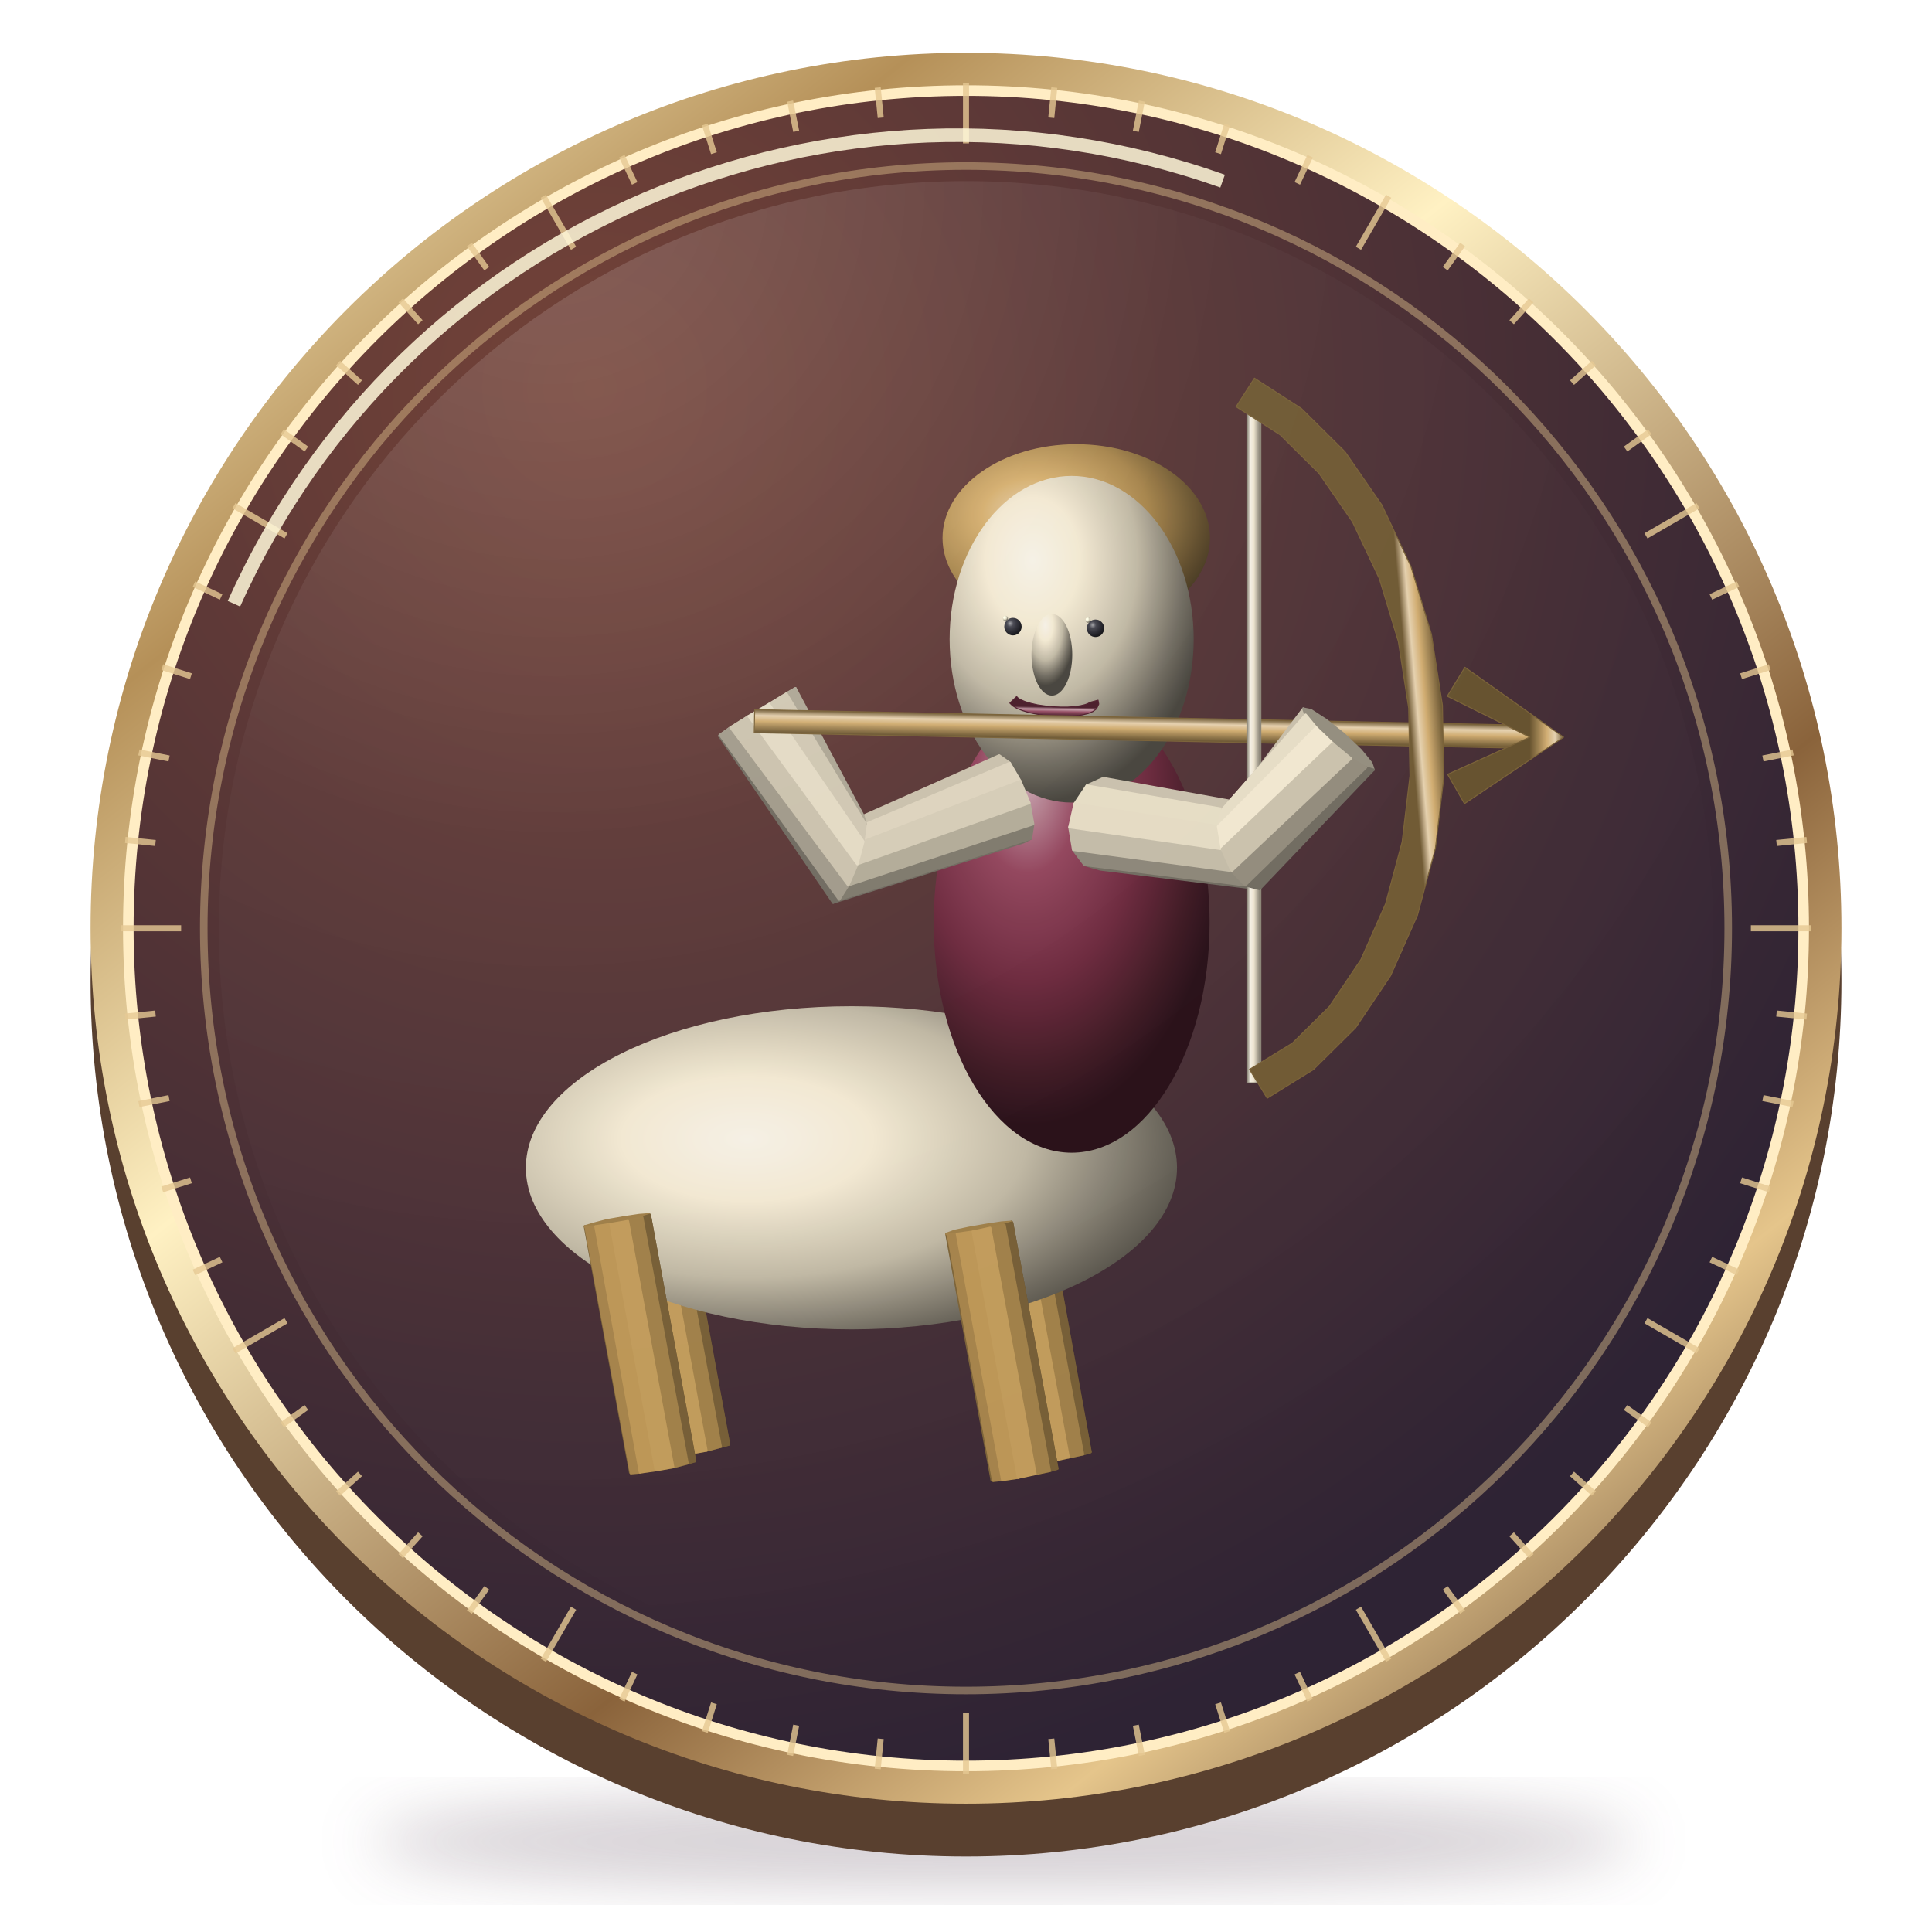
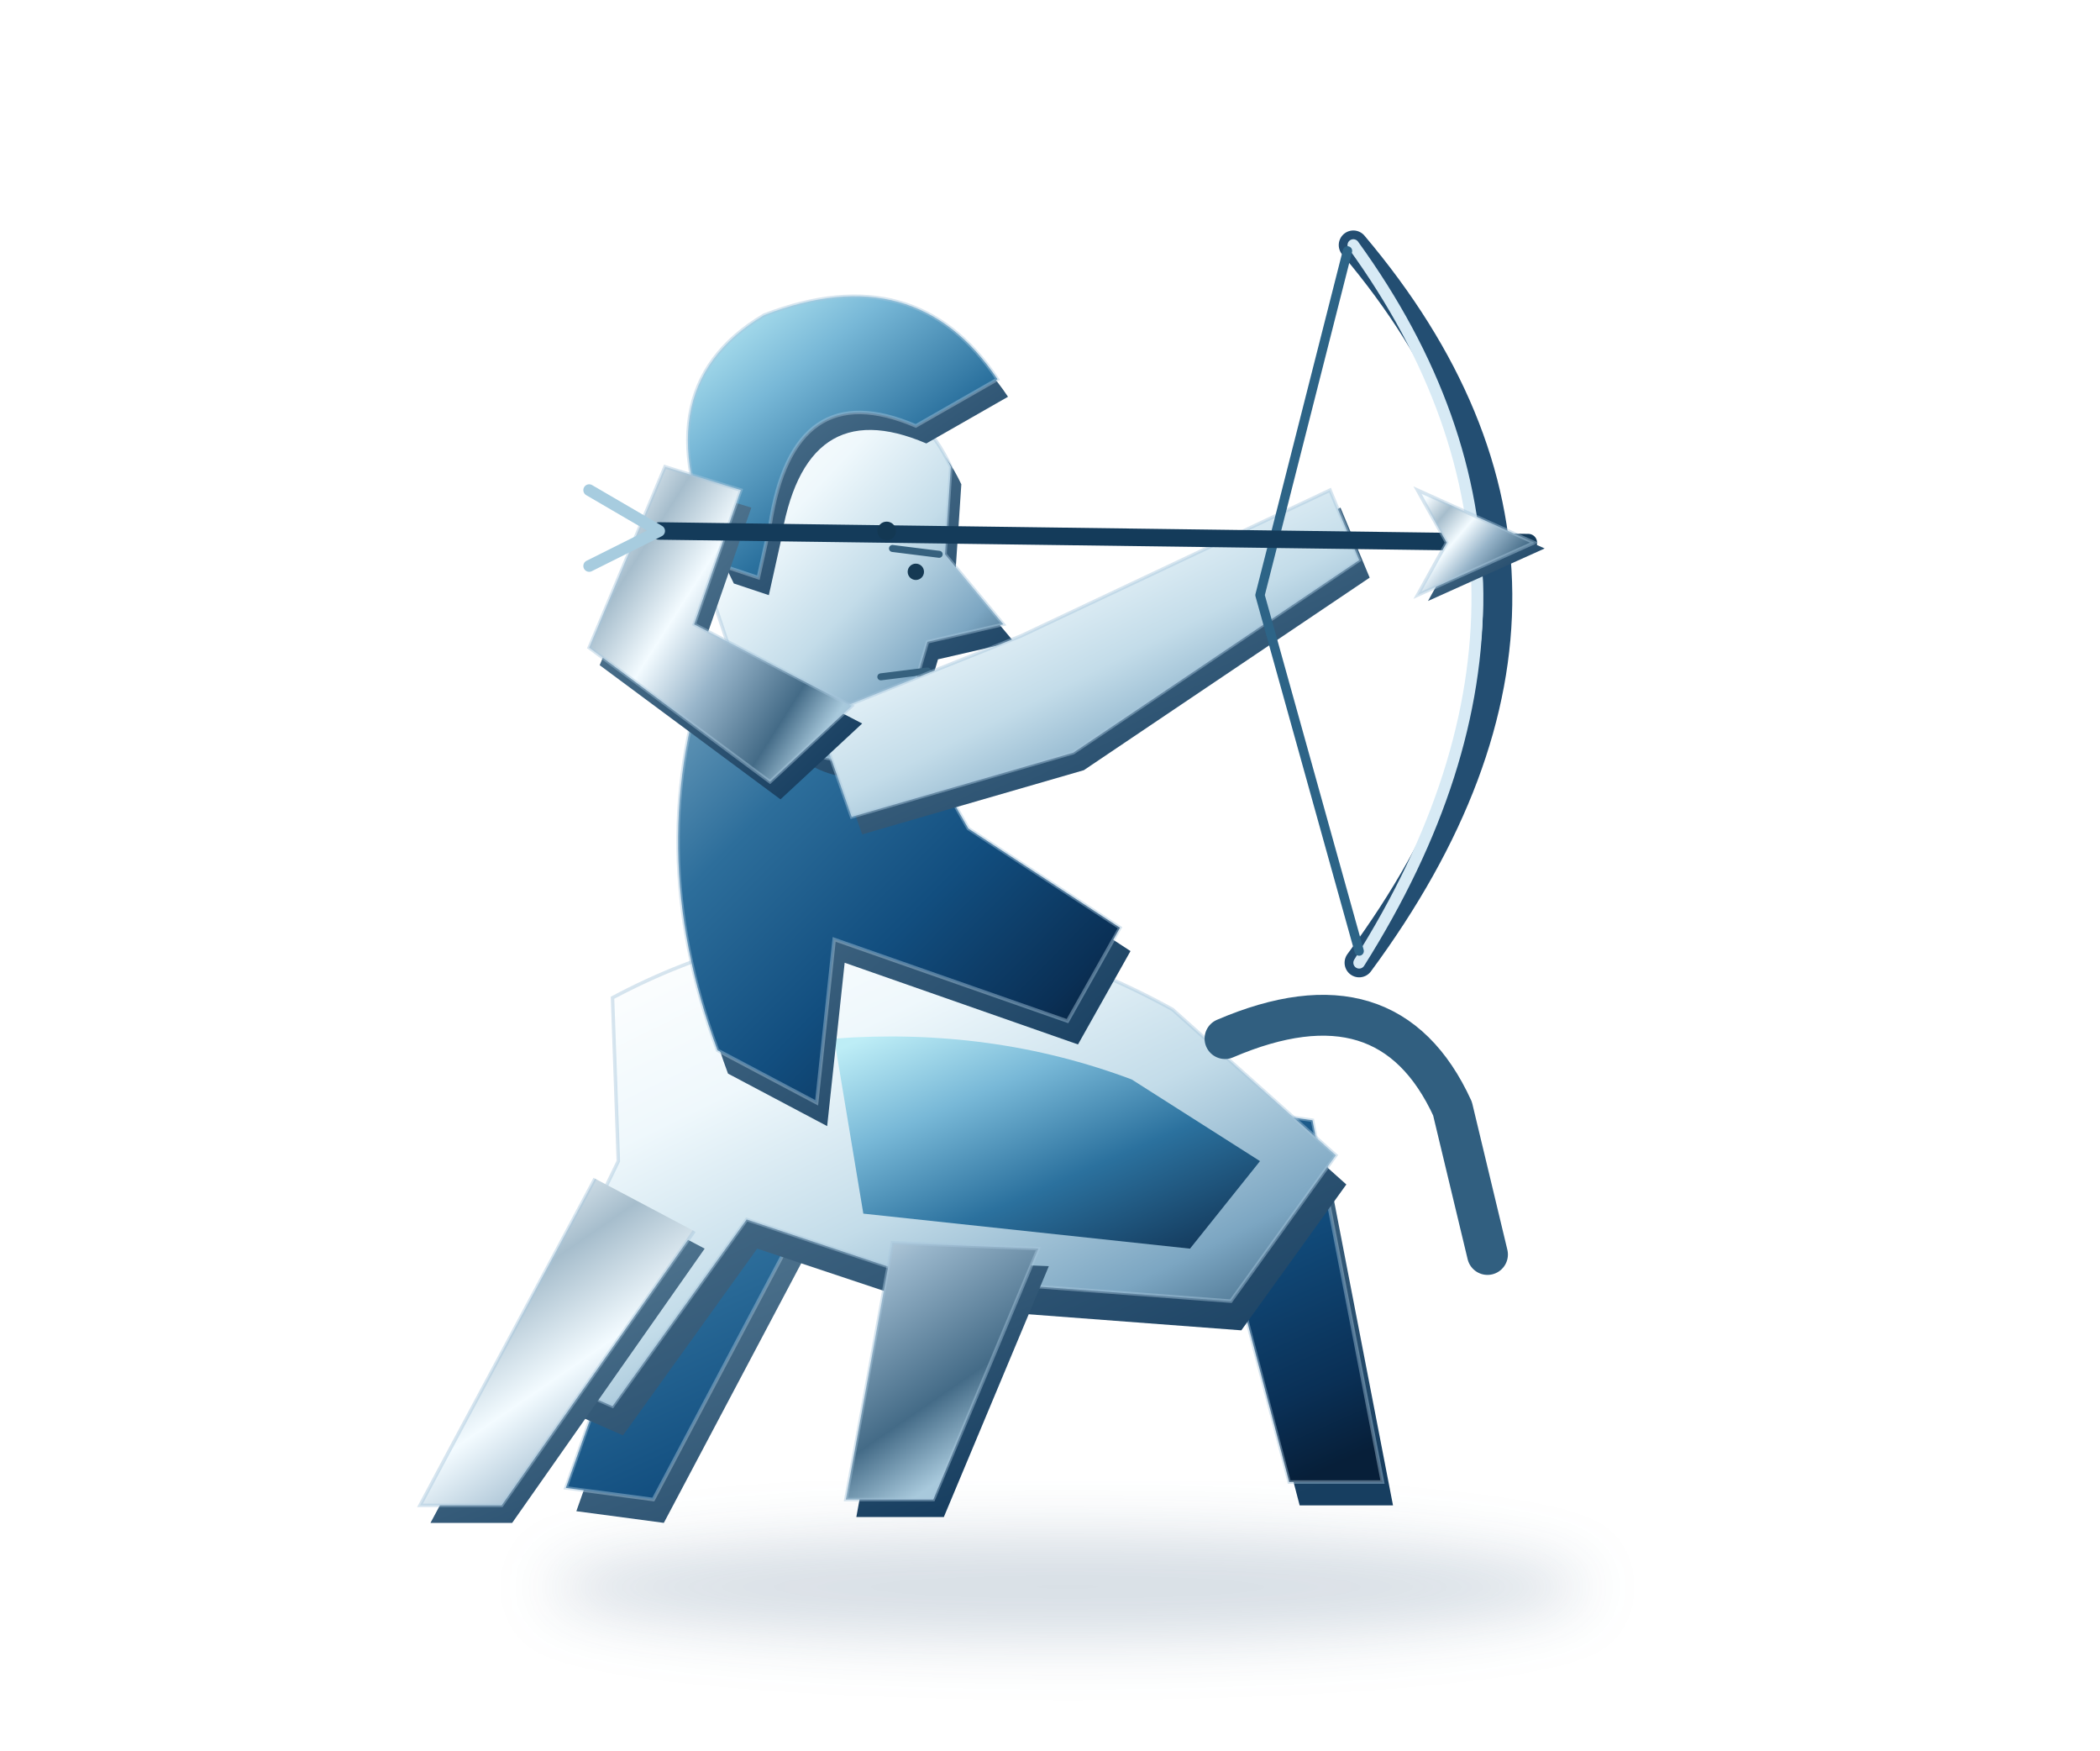
- <svg xmlns="http://www.w3.org/2000/svg" viewBox="0 0 256 256">
+ <svg xmlns="http://www.w3.org/2000/svg" viewBox="0 0 360 300" data-zodiac="jousimies" data-art-version="fi-porcelain-1">
  <defs>
-     <linearGradient id="sculpt-strelnieks-metal" x1=".1" y1="0" x2=".9" y2="1">
-       <stop stop-color="#f8e9bb" />
-       <stop offset=".18" stop-color="#b59058" />
-       <stop offset=".38" stop-color="#fff1c3" />
-       <stop offset=".67" stop-color="#8a633b" />
-       <stop offset=".83" stop-color="#e5c58b" />
-       <stop offset="1" stop-color="#5a402f" />
+     <linearGradient id="fi-jousimies-ice" x1="12%" y1="4%" x2="86%" y2="92%">
+       <stop stop-color="#ffffff" />
+       <stop offset=".28" stop-color="#eff8fc" />
+       <stop offset=".56" stop-color="#c3dce9" />
+       <stop offset=".82" stop-color="#7ca6c2" />
+       <stop offset="1" stop-color="#365d7a" />
    </linearGradient>
-     <radialGradient id="sculpt-strelnieks-face" cx=".28" cy=".18" r=".85">
-       <stop stop-color="#744338" />
-       <stop offset="1" stop-color="#2e2334" />
-     </radialGradient>
-     <radialGradient id="sculpt-strelnieks-glass" cx=".22" cy="0" r="1">
-       <stop stop-color="#fff" stop-opacity=".16" />
-       <stop offset=".45" stop-color="#fff" stop-opacity=".025" />
-       <stop offset="1" stop-color="#fff" stop-opacity="0" />
-     </radialGradient>
-     <filter id="sculpt-strelnieks-blur">
-       <feGaussianBlur stdDeviation="4" />
+     <linearGradient id="fi-jousimies-silver" x1="3%" y1="14%" x2="92%" y2="82%">
+       <stop stop-color="#f6fcff" />
+       <stop offset=".19" stop-color="#a6bdcc" />
+       <stop offset=".39" stop-color="#f3fbff" />
+       <stop offset=".60" stop-color="#98b5ca" />
+       <stop offset=".86" stop-color="#446b87" />
+       <stop offset="1" stop-color="#a8c9dc" />
+     </linearGradient>
+     <linearGradient id="fi-jousimies-navy" x1="8%" y1="5%" x2="91%" y2="94%">
+       <stop stop-color="#6d9ebc" />
+       <stop offset=".27" stop-color="#2d6e9b" />
+       <stop offset=".59" stop-color="#124e7f" />
+       <stop offset=".87" stop-color="#0a3056" />
+       <stop offset="1" stop-color="#071f39" />
+     </linearGradient>
+     <linearGradient id="fi-jousimies-blue" x1="8%" y1="0" x2="90%" y2="94%">
+       <stop stop-color="#bdedf6" />
+       <stop offset=".30" stop-color="#78b8d7" />
+       <stop offset=".65" stop-color="#2b719e" />
+       <stop offset="1" stop-color="#153d60" />
+     </linearGradient>
+     <linearGradient id="fi-jousimies-water" x1="0" y1="0" x2="1" y2="1">
+       <stop stop-color="#d7f7ff" />
+       <stop offset=".42" stop-color="#8ccce5" />
+       <stop offset="1" stop-color="#216ba0" />
+     </linearGradient>
+     <linearGradient id="fi-jousimies-frost">
+       <stop stop-color="#a5c6d9" stop-opacity="0" />
+       <stop offset="1" stop-color="#446e8d" stop-opacity=".50" />
+     </linearGradient>
+     <linearGradient id="fi-jousimies-edge" x2=".8" y2="1">
+       <stop stop-color="#63879f" />
+       <stop offset="1" stop-color="#173e60" />
+     </linearGradient>
+     <filter id="fi-jousimies-shadow" x="-35%" y="-50%" width="180%" height="230%">
+       <feGaussianBlur stdDeviation="5" />
    </filter>
  </defs>
-   <ellipse cx="133" cy="244" rx="84" ry="7" fill="#493345" opacity=".22" filter="url(#sculpt-strelnieks-blur)" />
-   <circle cx="128" cy="130" r="116" fill="#59402f" />
-   <circle cx="128" cy="123" r="116" fill="url(#sculpt-strelnieks-metal)" />
-   <circle cx="128" cy="123" r="111" fill="url(#sculpt-strelnieks-face)" stroke="#ffedc4" stroke-width="1.4" />
-   <circle cx="128" cy="123" r="101" fill="none" stroke="#dfc18c" stroke-opacity=".45" />
-   <g fill="none" stroke="#e6c994" stroke-width=".8" opacity=".8">
-     <path d="M128.0 19.0L128.0 11.0" />
-     <path d="M139.3 15.6L139.7 11.6" />
-     <path d="M150.5 17.4L151.3 13.4" />
-     <path d="M161.4 20.3L162.6 16.5" />
-     <path d="M171.9 24.3L173.6 20.7" />
-     <path d="M180.0 32.9L184.0 26.0" />
-     <path d="M191.5 35.6L193.8 32.4" />
-     <path d="M200.3 42.7L202.9 39.8" />
-     <path d="M208.3 50.7L211.2 48.1" />
-     <path d="M215.4 59.5L218.6 57.2" />
-     <path d="M218.1 71.0L225.0 67.0" />
-     <path d="M226.7 79.1L230.3 77.4" />
-     <path d="M230.7 89.6L234.5 88.4" />
-     <path d="M233.6 100.5L237.6 99.7" />
-     <path d="M235.4 111.7L239.4 111.3" />
-     <path d="M232.0 123.0L240.0 123.0" />
-     <path d="M235.4 134.3L239.4 134.7" />
-     <path d="M233.6 145.5L237.6 146.3" />
-     <path d="M230.7 156.4L234.5 157.6" />
-     <path d="M226.7 166.9L230.3 168.6" />
-     <path d="M218.1 175.0L225.0 179.0" />
-     <path d="M215.4 186.5L218.6 188.8" />
-     <path d="M208.3 195.3L211.2 197.9" />
-     <path d="M200.3 203.3L202.9 206.2" />
-     <path d="M191.5 210.4L193.8 213.6" />
-     <path d="M180.0 213.1L184.0 220.0" />
-     <path d="M171.9 221.7L173.6 225.3" />
-     <path d="M161.4 225.7L162.6 229.5" />
-     <path d="M150.5 228.6L151.3 232.6" />
-     <path d="M139.3 230.4L139.7 234.4" />
-     <path d="M128.0 227.0L128.0 235.0" />
-     <path d="M116.7 230.4L116.3 234.4" />
-     <path d="M105.5 228.6L104.7 232.6" />
-     <path d="M94.6 225.7L93.4 229.5" />
-     <path d="M84.1 221.7L82.4 225.3" />
-     <path d="M76.0 213.1L72.0 220.0" />
-     <path d="M64.5 210.4L62.2 213.6" />
-     <path d="M55.7 203.3L53.1 206.2" />
-     <path d="M47.7 195.3L44.8 197.9" />
-     <path d="M40.6 186.5L37.4 188.8" />
-     <path d="M37.9 175.0L31.0 179.0" />
-     <path d="M29.3 166.9L25.7 168.6" />
-     <path d="M25.3 156.4L21.5 157.6" />
-     <path d="M22.4 145.5L18.4 146.3" />
-     <path d="M20.6 134.3L16.6 134.7" />
-     <path d="M24.0 123.0L16.0 123.0" />
-     <path d="M20.6 111.7L16.6 111.3" />
-     <path d="M22.4 100.5L18.4 99.7" />
-     <path d="M25.3 89.6L21.5 88.4" />
-     <path d="M29.3 79.1L25.7 77.4" />
-     <path d="M37.9 71.0L31.0 67.0" />
-     <path d="M40.6 59.5L37.4 57.2" />
-     <path d="M47.7 50.7L44.8 48.1" />
-     <path d="M55.7 42.7L53.1 39.8" />
-     <path d="M64.5 35.6L62.2 32.4" />
-     <path d="M76.0 32.9L72.0 26.0" />
-     <path d="M84.1 24.3L82.4 20.7" />
-     <path d="M94.6 20.3L93.4 16.5" />
-     <path d="M105.5 17.4L104.7 13.4" />
-     <path d="M116.7 15.6L116.3 11.6" />
+   <ellipse cx="183" cy="272" rx="89" ry="9" fill="#254e72" opacity=".18" filter="url(#fi-jousimies-shadow)" />
+   <g>
+     <g>
+       <path d="M120 190l-23 65 15 2 27-51m65-17 17 65h16l-12-62Z" fill="url(#fi-jousimies-edge)" transform="translate(1.8 4)" />
+       <path d="M120 190l-23 65 15 2 27-51m65-17 17 65h16l-12-62Z" fill="url(#fi-jousimies-navy)" stroke="#a8c6dc" stroke-opacity=".45" stroke-width=".6" />
+     </g>
+     <g>
+       <path d="M105 171q47-25 96 2l28 25-18 25-53-4-30-10-23 32-16-7 17-35Z" fill="url(#fi-jousimies-edge)" transform="translate(1.8 5)" />
+       <path d="M105 171q47-25 96 2l28 25-18 25-53-4-30-10-23 32-16-7 17-35Z" fill="url(#fi-jousimies-ice)" stroke="#a8c6dc" stroke-opacity=".45" stroke-width=".6" />
+     </g>
+     <path d="M143 178q27-2 51 7l22 14-12 15-56-6Z" fill="url(#fi-jousimies-blue)" />
+     <g>
+       <path d="M119 211l-33 47H72l30-56m51 11-8 44h15l18-43Z" fill="url(#fi-jousimies-edge)" transform="translate(1.8 3)" />
+       <path d="M119 211l-33 47H72l30-56m51 11-8 44h15l18-43Z" fill="url(#fi-jousimies-silver)" stroke="#a8c6dc" stroke-opacity=".45" stroke-width=".6" />
+     </g>
+     <path d="M210 178q28-12 39 12l6 25" fill="none" stroke="#315f80" stroke-width="7" stroke-linecap="round" stroke-linejoin="round" />
+     <g>
+       <path d="M123 180q-13-35-1-68l24-5 20 35 26 17-9 16-40-14-3 28Z" fill="url(#fi-jousimies-edge)" transform="translate(1.8 4)" />
+       <path d="M123 180q-13-35-1-68l24-5 20 35 26 17-9 16-40-14-3 28Z" fill="url(#fi-jousimies-navy)" stroke="#a8c6dc" stroke-opacity=".45" stroke-width=".6" />
+     </g>
+     <g>
+       <path d="M134 120l-4-25 23-8 7 18-9 17Z" fill="url(#fi-jousimies-edge)" transform="translate(1.8 3)" />
+       <path d="M134 120l-4-25 23-8 7 18-9 17Z" fill="url(#fi-jousimies-silver)" stroke="#a8c6dc" stroke-opacity=".45" stroke-width=".6" />
+     </g>
+     <g>
+       <path d="M132 70q22-9 31 10l-1 15 10 12-13 3-5 17q-13 9-26-7l-6-18Z" fill="url(#fi-jousimies-edge)" transform="translate(1.8 3)" />
+       <path d="M132 70q22-9 31 10l-1 15 10 12-13 3-5 17q-13 9-26-7l-6-18Z" fill="url(#fi-jousimies-ice)" stroke="#a8c6dc" stroke-opacity=".45" stroke-width=".6" />
+     </g>
+     <g>
+       <path d="M124 97q-15-30 7-43 26-10 40 11l-14 8q-21-9-25 17l-2 9Z" fill="url(#fi-jousimies-edge)" transform="translate(1.8 3)" />
+       <path d="M124 97q-15-30 7-43 26-10 40 11l-14 8q-21-9-25 17l-2 9Z" fill="url(#fi-jousimies-blue)" stroke="#a8c6dc" stroke-opacity=".45" stroke-width=".6" />
+     </g>
+     <path d="M153 94l8 1m-10 21 8-1" fill="none" stroke="#36617e" stroke-width="1.2" stroke-linecap="round" stroke-linejoin="round" />
+     <circle cx="157" cy="98" r="1.4" fill="#153953" />
+     <g>
+       <path d="M140 123l35-14 53-25 5 12-49 33-38 11Z" fill="url(#fi-jousimies-edge)" transform="translate(1.8 3)" />
+       <path d="M140 123l35-14 53-25 5 12-49 33-38 11Z" fill="url(#fi-jousimies-ice)" stroke="#a8c6dc" stroke-opacity=".45" stroke-width=".6" />
+     </g>
+     <g>
+       <path d="M132 134l-31-23 13-31 13 4-8 23 27 14Z" fill="url(#fi-jousimies-edge)" transform="translate(1.8 3)" />
+       <path d="M132 134l-31-23 13-31 13 4-8 23 27 14Z" fill="url(#fi-jousimies-silver)" stroke="#a8c6dc" stroke-opacity=".45" stroke-width=".6" />
+     </g>
+     <path d="M232 42q49 58 1 123" fill="none" stroke="#234e72" stroke-width="5" stroke-linecap="round" stroke-linejoin="round" />
+     <path d="M232 42q42 58 1 123" fill="none" stroke="#d7eaf5" stroke-width="2" stroke-linecap="round" stroke-linejoin="round" />
+     <path d="M231 43l-15 59 17 61" fill="none" stroke="#2d6487" stroke-width="1.6" stroke-linecap="round" stroke-linejoin="round" />
+     <path d="M113 91l149 2" fill="none" stroke="#143b5a" stroke-width="3" stroke-linecap="round" stroke-linejoin="round" />
+     <g>
+       <path d="M263 93l-20-9 5 9-5 9Z" fill="url(#fi-jousimies-edge)" transform="translate(1.8 1)" />
+       <path d="M263 93l-20-9 5 9-5 9Z" fill="url(#fi-jousimies-silver)" stroke="#a8c6dc" stroke-opacity=".45" stroke-width=".6" />
+     </g>
+     <path d="M113 91l-12-7m12 7-12 6" fill="none" stroke="#a7ccdf" stroke-width="2" stroke-linecap="round" stroke-linejoin="round" />
+     <circle cx="152" cy="91" r="1.6" fill="#133853" />
  </g>
-   <g>
-     <defs>
-       <radialGradient id="strelnieks-surface-0" gradientUnits="userSpaceOnUse" cx="99.01" cy="147.03" r="63.85" gradientTransform="translate(0 77.9573) scale(1 0.4962018)">
-         <stop stop-color="#f5f0e5" />
-         <stop offset=".26" stop-color="#f2e8d1" />
-         <stop offset=".58" stop-color="#bfb7a3" />
-         <stop offset=".85" stop-color="#6e695e" />
-         <stop offset="1" stop-color="#46433c" />
-       </radialGradient>
-       <radialGradient id="strelnieks-surface-1" gradientUnits="userSpaceOnUse" cx="136.14" cy="111.28" r="27.06" gradientTransform="translate(0 -81.62364) scale(1 1.667659)">
-         <stop stop-color="#c6a1ac" />
-         <stop offset=".26" stop-color="#92445c" />
-         <stop offset=".58" stop-color="#6c293d" />
-         <stop offset=".85" stop-color="#3e1823" />
-         <stop offset="1" stop-color="#280f17" />
-       </radialGradient>
-       <radialGradient id="strelnieks-surface-2" gradientUnits="userSpaceOnUse" cx="136.82" cy="76.91" r="23.93" gradientTransform="translate(0 -28.65611) scale(1 1.338317)">
-         <stop stop-color="#f5f0e5" />
-         <stop offset=".26" stop-color="#f2e8d1" />
-         <stop offset=".58" stop-color="#bfb7a3" />
-         <stop offset=".85" stop-color="#6e695e" />
-         <stop offset="1" stop-color="#46433c" />
-       </radialGradient>
-       <radialGradient id="strelnieks-surface-3" gradientUnits="userSpaceOnUse" cx="136.94" cy="66.81" r="26.22" gradientTransform="translate(0 21.27366) scale(1 0.7015731)">
-         <stop stop-color="#e7d4b4" />
-         <stop offset=".26" stop-color="#d4ad6c" />
-         <stop offset=".58" stop-color="#a6844b" />
-         <stop offset=".85" stop-color="#5f4c2b" />
-         <stop offset="1" stop-color="#3d301c" />
-       </radialGradient>
-       <radialGradient id="strelnieks-surface-4" gradientUnits="userSpaceOnUse" cx="138.51" cy="84.81" r="3.99" gradientTransform="translate(0 -87.46746) scale(1 2.008123)">
-         <stop stop-color="#f5f0e5" />
-         <stop offset=".26" stop-color="#f2e8d1" />
-         <stop offset=".58" stop-color="#bfb7a3" />
-         <stop offset=".85" stop-color="#6e695e" />
-         <stop offset="1" stop-color="#46433c" />
-       </radialGradient>
-       <radialGradient id="strelnieks-surface-5" gradientUnits="userSpaceOnUse" cx="133.85" cy="82.61" r="1.70" gradientTransform="translate(0 -0.8854734) scale(1 1.010665)">
-         <stop stop-color="#a2a2a6" />
-         <stop offset=".26" stop-color="#46464f" />
-         <stop offset=".58" stop-color="#2b2b33" />
-         <stop offset=".85" stop-color="#18181d" />
-         <stop offset="1" stop-color="#101013" />
-       </radialGradient>
-       <radialGradient id="strelnieks-surface-6" gradientUnits="userSpaceOnUse" cx="133.11" cy="81.82" r="0.51" gradientTransform="translate(0 -0.8003106) scale(1 1.009767)">
-         <stop stop-color="#fffbf0" />
-         <stop offset=".26" stop-color="#ffffe7" />
-         <stop offset=".58" stop-color="#d1cbb6" />
-         <stop offset=".85" stop-color="#787468" />
-         <stop offset="1" stop-color="#4d4a43" />
-       </radialGradient>
-       <radialGradient id="strelnieks-surface-7" gradientUnits="userSpaceOnUse" cx="144.79" cy="82.83" r="1.70" gradientTransform="translate(0 -0.8878346) scale(1 1.010665)">
-         <stop stop-color="#a2a2a6" />
-         <stop offset=".26" stop-color="#46464f" />
-         <stop offset=".58" stop-color="#2b2b33" />
-         <stop offset=".85" stop-color="#18181d" />
-         <stop offset="1" stop-color="#101013" />
-       </radialGradient>
-       <radialGradient id="strelnieks-surface-8" gradientUnits="userSpaceOnUse" cx="144.05" cy="82.04" r="0.51" gradientTransform="translate(0 -0.802473) scale(1 1.009767)">
-         <stop stop-color="#fffbf0" />
-         <stop offset=".26" stop-color="#ffffe7" />
-         <stop offset=".58" stop-color="#d1cbb6" />
-         <stop offset=".85" stop-color="#787468" />
-         <stop offset="1" stop-color="#4d4a43" />
-       </radialGradient>
-       <linearGradient id="strelnieks-tube-0" gradientUnits="userSpaceOnUse" x1="140.502" y1="93.694" x2="140.477" y2="94.934">
-         <stop stop-color="#491c29" />
-         <stop offset=".25" stop-color="#c299a5" />
-         <stop offset=".50" stop-color="#934b61" />
-         <stop offset="1" stop-color="#421926" />
-       </linearGradient>
-       <linearGradient id="strelnieks-tube-1" gradientUnits="userSpaceOnUse" x1="186.662" y1="93.831" x2="191.133" y2="93.444">
-         <stop stop-color="#6f5933" />
-         <stop offset=".25" stop-color="#e5d0ae" />
-         <stop offset=".50" stop-color="#d0ac70" />
-         <stop offset="1" stop-color="#65512e" />
-       </linearGradient>
-       <linearGradient id="strelnieks-tube-2" gradientUnits="userSpaceOnUse" x1="165.231" y1="52.139" x2="167.067" y2="52.139">
-         <stop stop-color="#807b6d" />
-         <stop offset=".25" stop-color="#f4efe3" />
-         <stop offset=".50" stop-color="#ece3ce" />
-         <stop offset="1" stop-color="#757064" />
-       </linearGradient>
-       <linearGradient id="strelnieks-tube-3" gradientUnits="userSpaceOnUse" x1="203.965" y1="96.133" x2="203.903" y2="99.193">
-         <stop stop-color="#6f5933" />
-         <stop offset=".25" stop-color="#e5d0ae" />
-         <stop offset=".50" stop-color="#d0ac70" />
-         <stop offset="1" stop-color="#65512e" />
-       </linearGradient>
-       <linearGradient id="strelnieks-tube-4" gradientUnits="userSpaceOnUse" x1="207.178" y1="97.683" x2="202.69" y2="97.683">
-         <stop stop-color="#6f5933" />
-         <stop offset=".25" stop-color="#e5d0ae" />
-         <stop offset=".50" stop-color="#d0ac70" />
-         <stop offset="1" stop-color="#65512e" />
-       </linearGradient>
-     </defs>
-     <polygon fill="#614d2c" stroke="#614d2c" stroke-width=".32" stroke-linejoin="round" points="91.4,192.6 89.3,192.9 88.1,193.0 87.9,192.9 88.9,192.6 90.9,192.1 93.1,191.7 95.2,191.4 96.4,191.3 96.6,191.4 95.5,191.7 93.6,192.2" />
-     <polygon fill="#614d2c" stroke="#614d2c" stroke-width=".32" stroke-linejoin="round" points="90.4,158.7 96.4,191.3 96.6,191.4 90.6,158.8" />
-     <polygon fill="#7c6338" stroke="#7c6338" stroke-width=".32" stroke-linejoin="round" points="82.1,160.4 88.1,193.0 87.9,192.9 81.9,160.3" />
-     <polygon fill="#9e7e48" stroke="#9e7e48" stroke-width=".32" stroke-linejoin="round" points="85.4,160.0 83.3,160.3 82.1,160.4 81.9,160.3 82.9,160.0 84.9,159.6 87.1,159.1 89.2,158.8 90.4,158.7 90.6,158.8 89.5,159.1 87.6,159.6" />
-     <polygon fill="#765e36" stroke="#765e36" stroke-width=".32" stroke-linejoin="round" points="90.6,158.8 96.6,191.4 95.5,191.7 89.5,159.1" />
-     <polygon fill="#a5834b" stroke="#a5834b" stroke-width=".32" stroke-linejoin="round" points="83.3,160.3 89.3,192.9 88.1,193.0 82.1,160.4" />
-     <polygon fill="#a08049" stroke="#a08049" stroke-width=".32" stroke-linejoin="round" points="89.5,159.1 95.5,191.7 93.6,192.2 87.6,159.6" />
-     <polygon fill="#bc9656" stroke="#bc9656" stroke-width=".32" stroke-linejoin="round" points="85.4,160.0 91.4,192.6 89.3,192.9 83.3,160.3" />
-     <polygon fill="#c19b5b" stroke="#c19b5b" stroke-width=".32" stroke-linejoin="round" points="87.6,159.6 93.6,192.2 91.4,192.6 85.4,160.0" />
-     <polygon fill="#614d2c" stroke="#614d2c" stroke-width=".32" stroke-linejoin="round" points="139.3,193.6 137.3,193.9 136.0,194.0 135.9,193.9 136.9,193.6 138.8,193.1 141.1,192.7 143.2,192.4 144.4,192.3 144.5,192.4 143.5,192.7 141.6,193.1" />
-     <polygon fill="#614d2c" stroke="#614d2c" stroke-width=".32" stroke-linejoin="round" points="138.4,159.7 144.4,192.3 144.5,192.4 138.6,159.8" />
-     <polygon fill="#7c6338" stroke="#7c6338" stroke-width=".32" stroke-linejoin="round" points="130.0,161.4 136.0,194.0 135.9,193.9 129.9,161.3" />
-     <polygon fill="#9e7e48" stroke="#9e7e48" stroke-width=".32" stroke-linejoin="round" points="133.3,161.0 131.3,161.3 130.0,161.4 129.9,161.3 130.9,161.0 132.8,160.5 135.1,160.1 137.2,159.8 138.4,159.7 138.6,159.8 137.5,160.1 135.6,160.5" />
-     <polygon fill="#765e36" stroke="#765e36" stroke-width=".32" stroke-linejoin="round" points="138.6,159.8 144.5,192.4 143.5,192.7 137.5,160.1" />
-     <polygon fill="#a5834b" stroke="#a5834b" stroke-width=".32" stroke-linejoin="round" points="131.3,161.3 137.3,193.9 136.0,194.0 130.0,161.4" />
-     <polygon fill="#a08049" stroke="#a08049" stroke-width=".32" stroke-linejoin="round" points="137.5,160.1 143.5,192.7 141.6,193.1 135.6,160.5" />
-     <polygon fill="#bc9656" stroke="#bc9656" stroke-width=".32" stroke-linejoin="round" points="133.3,161.0 139.3,193.6 137.3,193.9 131.3,161.3" />
-     <polygon fill="#c19b5b" stroke="#c19b5b" stroke-width=".32" stroke-linejoin="round" points="135.6,160.5 141.6,193.1 139.3,193.6 133.3,161.0" />
-     <ellipse cx="112.82" cy="154.74" rx="43.14" ry="21.41" fill="url(#strelnieks-surface-0)" />
-     <polygon fill="#614d2c" stroke="#614d2c" stroke-width=".32" stroke-linejoin="round" points="86.9,194.8 84.8,195.1 83.6,195.2 83.5,195.1 84.5,194.8 86.4,194.3 88.7,193.9 90.7,193.6 92.0,193.5 92.1,193.6 91.1,193.9 89.2,194.4" />
-     <polygon fill="#614d2c" stroke="#614d2c" stroke-width=".32" stroke-linejoin="round" points="86.0,160.9 92.0,193.5 92.1,193.6 86.1,161.0" />
-     <polygon fill="#7c6338" stroke="#7c6338" stroke-width=".32" stroke-linejoin="round" points="77.6,162.6 83.6,195.2 83.5,195.1 77.5,162.5" />
-     <polygon fill="#9e7e48" stroke="#9e7e48" stroke-width=".32" stroke-linejoin="round" points="80.9,162.2 78.9,162.5 77.6,162.6 77.5,162.5 78.5,162.2 80.4,161.7 82.7,161.3 84.7,161.0 86.0,160.9 86.1,161.0 85.1,161.3 83.2,161.8" />
-     <polygon fill="#765e36" stroke="#765e36" stroke-width=".32" stroke-linejoin="round" points="86.1,161.0 92.1,193.6 91.1,193.9 85.1,161.3" />
-     <polygon fill="#a5834b" stroke="#a5834b" stroke-width=".32" stroke-linejoin="round" points="78.9,162.5 84.8,195.1 83.6,195.2 77.6,162.6" />
-     <polygon fill="#a08049" stroke="#a08049" stroke-width=".32" stroke-linejoin="round" points="85.1,161.3 91.1,193.9 89.2,194.4 83.2,161.8" />
-     <polygon fill="#bc9656" stroke="#bc9656" stroke-width=".32" stroke-linejoin="round" points="80.9,162.2 86.9,194.8 84.8,195.1 78.9,162.5" />
-     <polygon fill="#c19b5b" stroke="#c19b5b" stroke-width=".32" stroke-linejoin="round" points="83.2,161.8 89.2,194.4 86.9,194.8 80.9,162.2" />
-     <ellipse cx="142.00" cy="122.25" rx="18.28" ry="30.49" fill="url(#strelnieks-surface-1)" />
-     <ellipse cx="142.61" cy="71.29" rx="17.72" ry="12.43" fill="url(#strelnieks-surface-3)" />
-     <polygon fill="#614d2c" stroke="#614d2c" stroke-width=".32" stroke-linejoin="round" points="134.9,195.8 132.8,196.1 131.6,196.2 131.4,196.1 132.5,195.7 134.4,195.3 136.7,194.9 138.7,194.6 140.0,194.5 140.1,194.6 139.1,194.9 137.2,195.3" />
-     <polygon fill="#614d2c" stroke="#614d2c" stroke-width=".32" stroke-linejoin="round" points="134.0,161.9 140.0,194.5 140.1,194.6 134.1,162.0" />
-     <ellipse cx="142.00" cy="84.70" rx="16.17" ry="21.64" fill="url(#strelnieks-surface-2)" />
-     <polygon fill="#7c6338" stroke="#7c6338" stroke-width=".32" stroke-linejoin="round" points="125.6,163.6 131.6,196.2 131.4,196.1 125.4,163.5" />
-     <polygon fill="#9e7e48" stroke="#9e7e48" stroke-width=".32" stroke-linejoin="round" points="128.9,163.2 126.8,163.5 125.6,163.6 125.4,163.5 126.5,163.1 128.4,162.7 130.7,162.3 132.7,162.0 134.0,161.9 134.1,162.0 133.1,162.3 131.2,162.7" />
-     <polygon fill="#706b60" stroke="#706b60" stroke-width=".32" stroke-linejoin="round" points="135.6,111.6 110.4,119.6 111.2,119.2 136.6,111.1" />
-     <polygon fill="#765e36" stroke="#765e36" stroke-width=".32" stroke-linejoin="round" points="134.1,162.0 140.1,194.6 139.1,194.9 133.1,162.3" />
-     <polygon fill="#a5834b" stroke="#a5834b" stroke-width=".32" stroke-linejoin="round" points="126.8,163.5 132.8,196.1 131.6,196.2 125.6,163.6" />
-     <polygon fill="#cac1ac" stroke="#cac1ac" stroke-width=".32" stroke-linejoin="round" points="133.8,101.1 114.7,109.2 114.4,108.1 132.4,100.1" />
-     <polygon fill="#a08049" stroke="#a08049" stroke-width=".32" stroke-linejoin="round" points="133.1,162.3 139.1,194.9 137.2,195.3 131.2,162.7" />
-     <polygon fill="#7e796c" stroke="#7e796c" stroke-width=".32" stroke-linejoin="round" points="136.6,111.1 111.2,119.2 112.4,117.3 136.9,109.2" />
-     <polygon fill="#bc9656" stroke="#bc9656" stroke-width=".32" stroke-linejoin="round" points="128.9,163.2 134.9,195.8 132.8,196.1 126.8,163.5" />
-     <polygon fill="#b3ab99" stroke="#b3ab99" stroke-width=".32" stroke-linejoin="round" points="101.6,93.7 98.9,95.4 96.6,96.8 95.3,97.5 95.4,97.4 96.8,96.4 99.2,94.9 101.9,93.3 104.2,91.9 105.4,91.2 105.4,91.3 104.0,92.3" />
-     <polygon fill="#c19b5b" stroke="#c19b5b" stroke-width=".32" stroke-linejoin="round" points="131.2,162.7 137.2,195.3 134.9,195.8 128.9,163.2" />
-     <polygon fill="#ddd3bd" stroke="#ddd3bd" stroke-width=".32" stroke-linejoin="round" points="135.2,103.5 114.4,111.5 114.7,109.2 133.8,101.1" />
-     <polygon fill="#706b60" stroke="#706b60" stroke-width=".32" stroke-linejoin="round" points="110.4,119.6 95.3,97.5 95.4,97.4 111.2,119.2" />
-     <polygon fill="#b2ab98" stroke="#b2ab98" stroke-width=".32" stroke-linejoin="round" points="136.9,109.2 112.4,117.3 113.6,114.5 136.4,106.4" />
-     <polygon fill="#d5ccb6" stroke="#d5ccb6" stroke-width=".32" stroke-linejoin="round" points="136.4,106.4 113.6,114.5 114.4,111.5 135.2,103.5" />
-     <polygon fill="#ada694" stroke="#ada694" stroke-width=".32" stroke-linejoin="round" points="114.7,109.2 104.2,91.9 105.4,91.2 114.4,108.1" />
-     <polygon fill="#a19a8a" stroke="#a19a8a" stroke-width=".32" stroke-linejoin="round" points="111.2,119.2 95.4,97.4 96.8,96.4 112.4,117.3" />
-     <path d="M134.71 92.30L134.92 92.52L135.29 92.74L135.87 92.98L136.61 93.20L137.49 93.40L138.46 93.54L139.48 93.65L140.50 93.69L141.49 93.69L142.39 93.63L143.18 93.51L143.80 93.36L144.21 93.20L144.38 93.09L144.35 93.17L144.30 93.10L145.50 92.78L145.59 93.29L145.30 93.92L144.80 94.29L144.17 94.55L143.40 94.73L142.52 94.86L141.53 94.93L140.48 94.93L139.39 94.88L138.31 94.78L137.27 94.61L136.31 94.41L135.46 94.15L134.74 93.86L134.16 93.51L133.81 93.16Z" fill="url(#strelnieks-tube-0)" stroke="#4f1e2d" stroke-width=".13" stroke-linejoin="round" />
-     <polygon fill="#706b60" stroke="#706b60" stroke-width=".32" stroke-linejoin="round" points="143.7,114.6 165.0,117.3 166.9,117.8 145.8,115.2" />
-     <polygon fill="#c9c0ac" stroke="#c9c0ac" stroke-width=".32" stroke-linejoin="round" points="146.2,103.1 163.4,106.2 162.0,107.2 144.0,104.1" />
-     <polygon fill="#d0c7b2" stroke="#d0c7b2" stroke-width=".32" stroke-linejoin="round" points="114.4,111.5 101.9,93.3 104.2,91.9 114.7,109.2" />
-     <polygon fill="#cbc2ad" stroke="#cbc2ad" stroke-width=".32" stroke-linejoin="round" points="112.4,117.3 96.8,96.4 99.2,94.9 113.6,114.5" />
-     <polygon fill="#e3dac4" stroke="#e3dac4" stroke-width=".32" stroke-linejoin="round" points="113.6,114.5 99.2,94.9 101.9,93.3 114.4,111.5" />
-     <ellipse cx="134.22" cy="83.03" rx="1.15" ry="1.16" fill="url(#strelnieks-surface-5)" />
-     <polygon fill="#8c8678" stroke="#8c8678" stroke-width=".32" stroke-linejoin="round" points="142.2,112.6 163.2,115.4 165.0,117.3 143.7,114.6" />
-     <polygon fill="#e5dcc4" stroke="#e5dcc4" stroke-width=".32" stroke-linejoin="round" points="144.0,104.1 162.0,107.2 161.4,109.5 142.4,106.5" />
-     <ellipse cx="133.22" cy="81.94" rx="0.34" ry="0.35" fill="url(#strelnieks-surface-6)" />
-     <polygon fill="#c3bba7" stroke="#c3bba7" stroke-width=".32" stroke-linejoin="round" points="141.7,109.6 161.9,112.5 163.2,115.4 142.2,112.6" />
-     <polygon fill="#e4dac3" stroke="#e4dac3" stroke-width=".32" stroke-linejoin="round" points="142.4,106.5 161.4,109.5 161.9,112.5 141.7,109.6" />
-     <ellipse cx="145.16" cy="83.25" rx="1.15" ry="1.16" fill="url(#strelnieks-surface-7)" />
-     <ellipse cx="139.38" cy="86.76" rx="2.70" ry="5.41" fill="url(#strelnieks-surface-4)" />
-     <ellipse cx="144.16" cy="82.16" rx="0.34" ry="0.35" fill="url(#strelnieks-surface-8)" />
-     <path d="M100.00 94.03L203.97 96.13L203.90 99.19L99.94 97.09Z" fill="url(#strelnieks-tube-3)" stroke="#796137" stroke-width=".13" stroke-linejoin="round" />
-     <path d="M165.23 143.48L165.23 52.14L167.07 52.14L167.07 143.48Z" fill="url(#strelnieks-tube-2)" stroke="#8c8677" stroke-width=".13" stroke-linejoin="round" />
-     <polygon fill="#c8bfab" stroke="#c8bfab" stroke-width=".32" stroke-linejoin="round" points="163.4,106.2 172.7,93.9 173.0,94.7 162.0,107.2" />
-     <polygon fill="#938d7e" stroke="#938d7e" stroke-width=".32" stroke-linejoin="round" points="176.6,98.5 179.0,100.5 181.0,101.7 182.0,102.0 181.7,101.1 180.3,99.4 178.1,97.3 175.7,95.4 173.7,94.1 172.7,93.9 173.0,94.7 174.4,96.4" />
-     <polygon fill="#706b60" stroke="#706b60" stroke-width=".32" stroke-linejoin="round" points="165.0,117.3 181.0,101.7 182.0,102.0 166.9,117.8" />
-     <path d="M165.56 141.70L171.24 138.22L176.15 133.36L180.33 127.13L183.59 119.77L185.79 111.56L186.83 102.80L186.66 93.83L185.29 85.01L182.77 76.68L179.21 69.15L174.77 62.72L169.63 57.62L163.79 53.89L166.22 50.11L172.45 54.13L178.22 59.85L183.11 66.92L186.96 75.07L189.67 84.02L191.13 93.44L191.31 103.02L190.20 112.40L187.83 121.26L184.26 129.29L179.62 136.20L174.03 141.73L167.91 145.52Z" fill="url(#strelnieks-tube-1)" stroke="#796137" stroke-width=".13" stroke-linejoin="round" />
-     <polygon fill="#e6dcc5" stroke="#e6dcc5" stroke-width=".32" stroke-linejoin="round" points="162.0,107.2 173.0,94.7 174.4,96.4 161.4,109.5" />
-     <polygon fill="#928b7c" stroke="#928b7c" stroke-width=".32" stroke-linejoin="round" points="163.2,115.4 179.0,100.5 181.0,101.7 165.0,117.3" />
-     <polygon fill="#f1e7cf" stroke="#f1e7cf" stroke-width=".32" stroke-linejoin="round" points="161.4,109.5 174.4,96.4 176.6,98.5 161.9,112.5" />
-     <polygon fill="#cac1ac" stroke="#cac1ac" stroke-width=".32" stroke-linejoin="round" points="161.9,112.5 176.6,98.5 179.0,100.5 163.2,115.4" />
-     <path d="M194.11 88.42L207.18 97.68L194.05 106.49L191.82 102.60L202.69 97.68L191.77 92.25Z" fill="url(#strelnieks-tube-4)" stroke="#796137" stroke-width=".13" stroke-linejoin="round" />
-   </g>
-   <circle cx="128" cy="123" r="99" fill="url(#sculpt-strelnieks-glass)" />
-   <path d="M31 80A105 105 0 0 1 162 24" fill="none" stroke="#fff8d9" stroke-width="1.8" opacity=".85" />
</svg>
